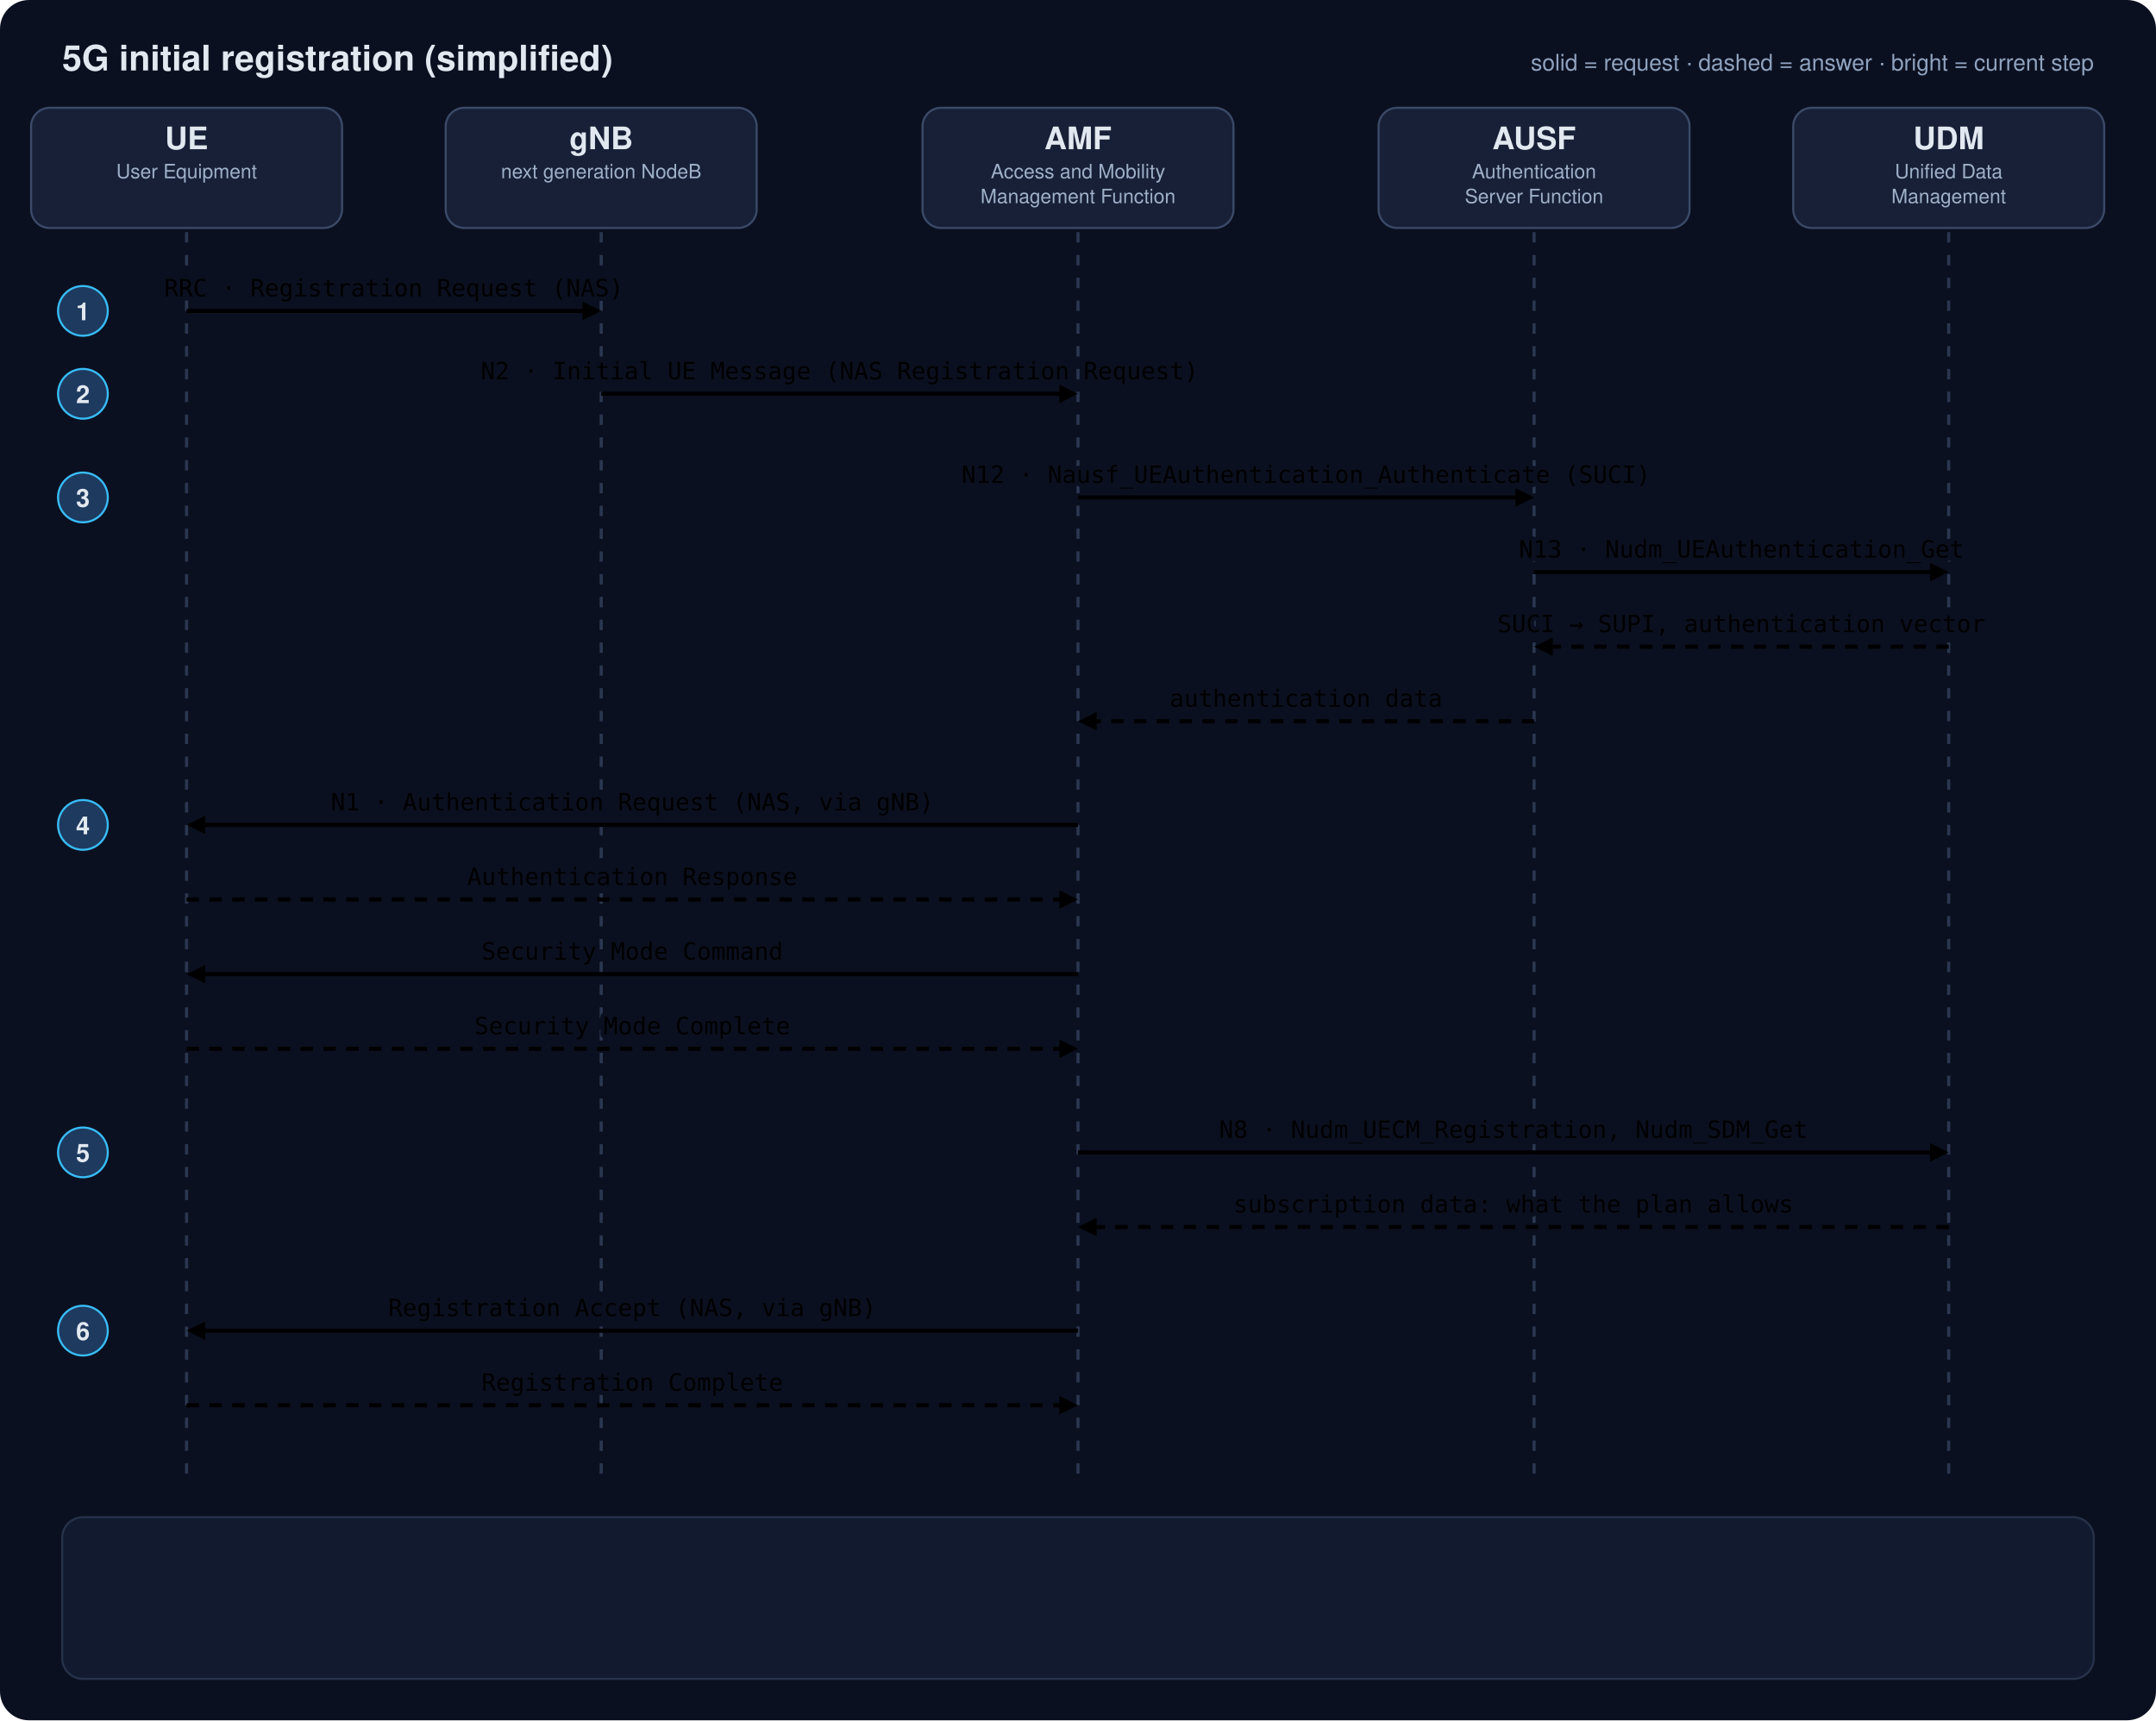
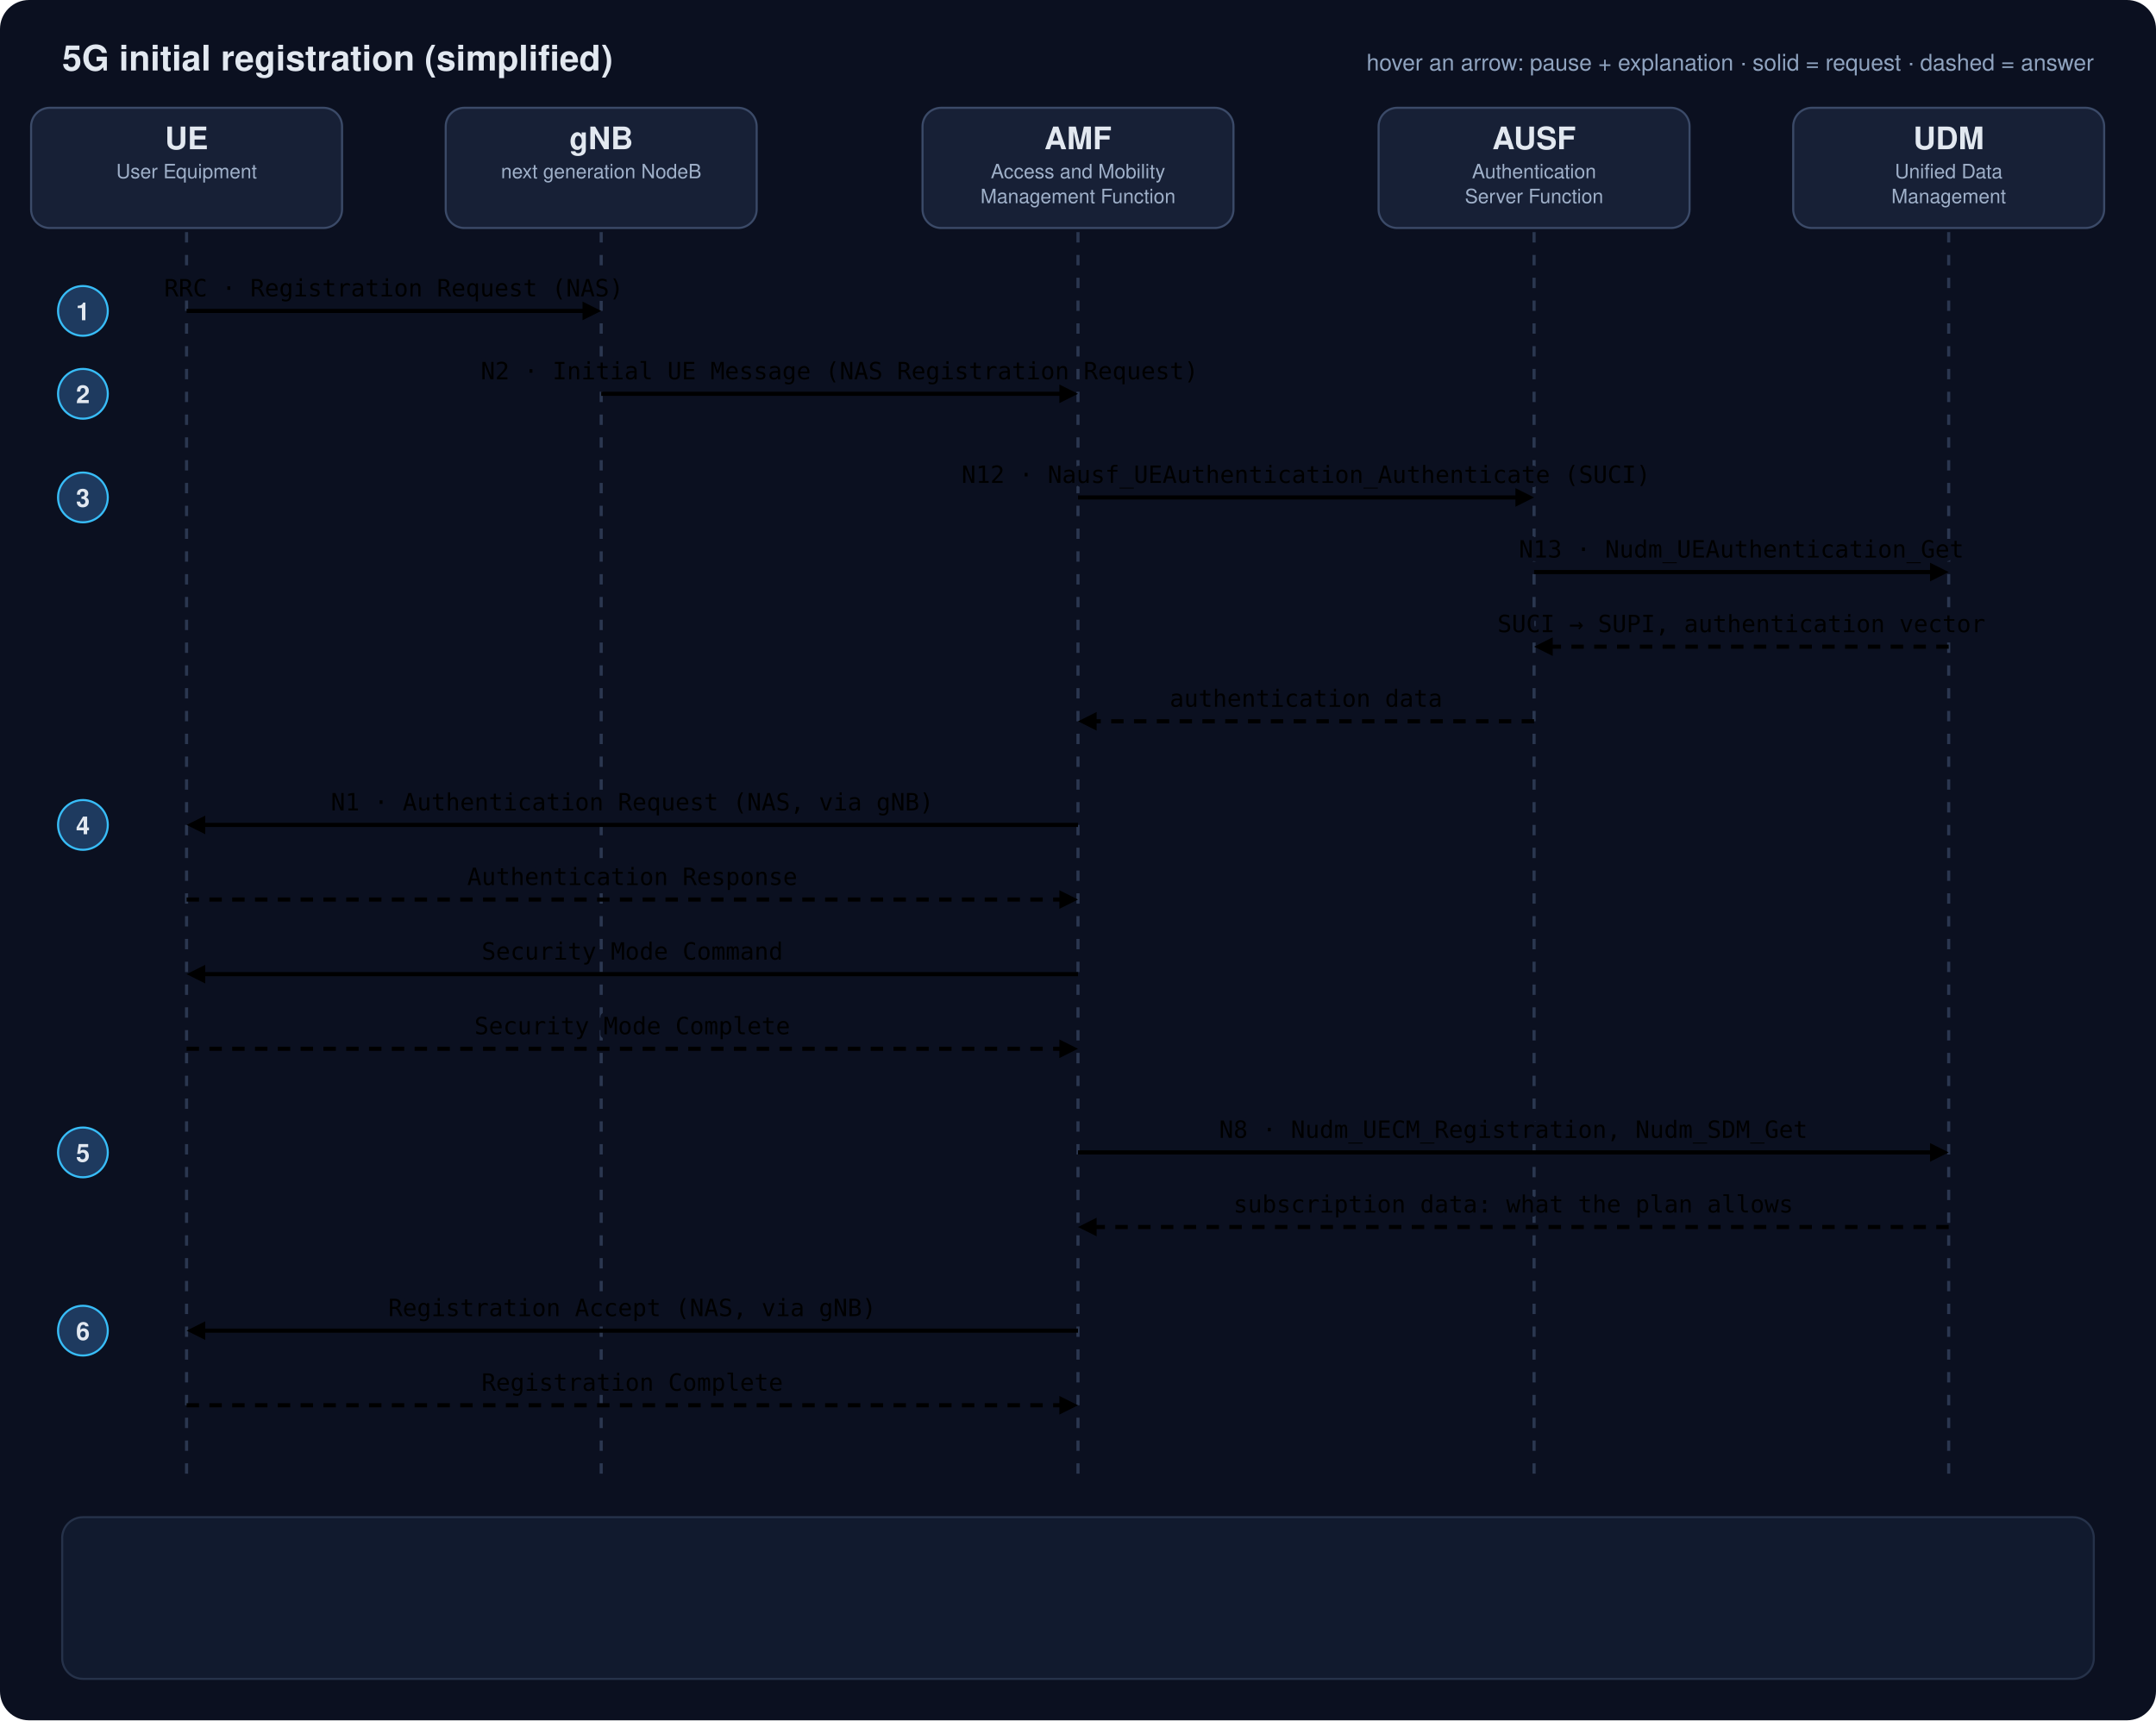
<svg xmlns="http://www.w3.org/2000/svg" width="1040" height="830" viewBox="0 0 1040 830" role="img" aria-labelledby="t d">
  <style>
.ttl{font:700 17px system-ui,-apple-system,Segoe UI,Helvetica,Arial,sans-serif;fill:#e2e8f0}
.leg{font:11px system-ui,-apple-system,Segoe UI,Helvetica,Arial,sans-serif;fill:#8fa3bf}
.act{font:700 15px system-ui,-apple-system,Segoe UI,Helvetica,Arial,sans-serif;fill:#e2e8f0}
.sub{font:9.5px system-ui,-apple-system,Segoe UI,Helvetica,Arial,sans-serif;fill:#9fb0c9}
.lbl{font:11.5px ui-monospace,SFMono-Regular,Menlo,Consolas,monospace;paint-order:stroke;stroke:#0b1020;stroke-width:4px;stroke-linejoin:round}
.bdg{font:700 12px system-ui,-apple-system,Segoe UI,Helvetica,Arial,sans-serif;fill:#e2e8f0}
.ct{font:700 15.5px system-ui,-apple-system,Segoe UI,Helvetica,Arial,sans-serif;fill:#f1f5f9}
.cs{font:13px system-ui,-apple-system,Segoe UI,Helvetica,Arial,sans-serif;fill:#cbd5e1}
+ svg:has(.hg:hover) *{animation-play-state:paused !important}
+ .hit{pointer-events:stroke;cursor:help}
+ .hl,.tip{opacity:0;pointer-events:none}
+ .hg:hover .hl,.hg:hover .tip{opacity:1}
+ .tt{font:700 14px system-ui,-apple-system,Segoe UI,Helvetica,Arial,sans-serif;fill:#fde68a}
+ .tl{font:12.5px system-ui,-apple-system,Segoe UI,Helvetica,Arial,sans-serif;fill:#e2e8f0}
@media (prefers-reduced-motion: reduce){
 #dyn,.a,.b,.dot,.cap{animation:none !important}
 .a{opacity:1;color:#8fa3bf}.b{opacity:1}.dot,.cap{display:none}
}
@keyframes k_a1{0%{opacity:0;color:#38bdf8}1.562%{opacity:0;color:#38bdf8}2.344%{opacity:1;color:#38bdf8}12.5%{opacity:1;color:#38bdf8}14.062%{opacity:1;color:#8fa3bf}100%{opacity:1;color:#8fa3bf}}.a1{animation:k_a1 32.0s linear infinite}@keyframes kd_a1{0%{opacity:0;transform:translateX(0)}1.562%{opacity:0;transform:translateX(0)}1.719%{opacity:1;transform:translateX(0)}3.906%{opacity:1;transform:translateX(200px)}4.375%{opacity:0;transform:translateX(200px)}100%{opacity:0;transform:translateX(200px)}}.d_a1{animation:kd_a1 32.0s linear infinite;opacity:0}@keyframes k_a2{0%{opacity:0;color:#38bdf8}12.5%{opacity:0;color:#38bdf8}13.281%{opacity:1;color:#38bdf8}23.438%{opacity:1;color:#38bdf8}25.0%{opacity:1;color:#8fa3bf}100%{opacity:1;color:#8fa3bf}}.a2{animation:k_a2 32.0s linear infinite}@keyframes kd_a2{0%{opacity:0;transform:translateX(0)}12.5%{opacity:0;transform:translateX(0)}12.656%{opacity:1;transform:translateX(0)}14.844%{opacity:1;transform:translateX(230px)}15.313%{opacity:0;transform:translateX(230px)}100%{opacity:0;transform:translateX(230px)}}.d_a2{animation:kd_a2 32.0s linear infinite;opacity:0}@keyframes k_a3{0%{opacity:0;color:#38bdf8}23.438%{opacity:0;color:#38bdf8}24.219%{opacity:1;color:#38bdf8}28.125%{opacity:1;color:#38bdf8}29.688%{opacity:1;color:#8fa3bf}100%{opacity:1;color:#8fa3bf}}.a3{animation:k_a3 32.0s linear infinite}@keyframes kd_a3{0%{opacity:0;transform:translateX(0)}23.438%{opacity:0;transform:translateX(0)}23.594%{opacity:1;transform:translateX(0)}25.781%{opacity:1;transform:translateX(220px)}26.25%{opacity:0;transform:translateX(220px)}100%{opacity:0;transform:translateX(220px)}}.d_a3{animation:kd_a3 32.0s linear infinite;opacity:0}@keyframes k_a4{0%{opacity:0;color:#38bdf8}28.125%{opacity:0;color:#38bdf8}28.906%{opacity:1;color:#38bdf8}32.812%{opacity:1;color:#38bdf8}34.375%{opacity:1;color:#8fa3bf}100%{opacity:1;color:#8fa3bf}}.a4{animation:k_a4 32.0s linear infinite}@keyframes kd_a4{0%{opacity:0;transform:translateX(0)}28.125%{opacity:0;transform:translateX(0)}28.281%{opacity:1;transform:translateX(0)}30.469%{opacity:1;transform:translateX(200px)}30.938%{opacity:0;transform:translateX(200px)}100%{opacity:0;transform:translateX(200px)}}.d_a4{animation:kd_a4 32.0s linear infinite;opacity:0}@keyframes k_a5{0%{opacity:0;color:#38bdf8}32.812%{opacity:0;color:#38bdf8}33.594%{opacity:1;color:#38bdf8}37.5%{opacity:1;color:#38bdf8}39.062%{opacity:1;color:#8fa3bf}100%{opacity:1;color:#8fa3bf}}.a5{animation:k_a5 32.0s linear infinite}@keyframes kd_a5{0%{opacity:0;transform:translateX(0)}32.812%{opacity:0;transform:translateX(0)}32.969%{opacity:1;transform:translateX(0)}35.156%{opacity:1;transform:translateX(-200px)}35.625%{opacity:0;transform:translateX(-200px)}100%{opacity:0;transform:translateX(-200px)}}.d_a5{animation:kd_a5 32.0s linear infinite;opacity:0}@keyframes k_a6{0%{opacity:0;color:#38bdf8}37.5%{opacity:0;color:#38bdf8}38.281%{opacity:1;color:#38bdf8}42.188%{opacity:1;color:#38bdf8}43.75%{opacity:1;color:#8fa3bf}100%{opacity:1;color:#8fa3bf}}.a6{animation:k_a6 32.0s linear infinite}@keyframes kd_a6{0%{opacity:0;transform:translateX(0)}37.5%{opacity:0;transform:translateX(0)}37.656%{opacity:1;transform:translateX(0)}39.844%{opacity:1;transform:translateX(-220px)}40.312%{opacity:0;transform:translateX(-220px)}100%{opacity:0;transform:translateX(-220px)}}.d_a6{animation:kd_a6 32.0s linear infinite;opacity:0}@keyframes k_a7{0%{opacity:0;color:#38bdf8}42.188%{opacity:0;color:#38bdf8}42.969%{opacity:1;color:#38bdf8}46.875%{opacity:1;color:#38bdf8}48.438%{opacity:1;color:#8fa3bf}100%{opacity:1;color:#8fa3bf}}.a7{animation:k_a7 32.0s linear infinite}@keyframes kd_a7{0%{opacity:0;transform:translateX(0)}42.188%{opacity:0;transform:translateX(0)}42.344%{opacity:1;transform:translateX(0)}44.531%{opacity:1;transform:translateX(-430px)}45.0%{opacity:0;transform:translateX(-430px)}100%{opacity:0;transform:translateX(-430px)}}.d_a7{animation:kd_a7 32.0s linear infinite;opacity:0}@keyframes k_a8{0%{opacity:0;color:#38bdf8}46.875%{opacity:0;color:#38bdf8}47.656%{opacity:1;color:#38bdf8}51.562%{opacity:1;color:#38bdf8}53.125%{opacity:1;color:#8fa3bf}100%{opacity:1;color:#8fa3bf}}.a8{animation:k_a8 32.0s linear infinite}@keyframes kd_a8{0%{opacity:0;transform:translateX(0)}46.875%{opacity:0;transform:translateX(0)}47.031%{opacity:1;transform:translateX(0)}49.219%{opacity:1;transform:translateX(430px)}49.688%{opacity:0;transform:translateX(430px)}100%{opacity:0;transform:translateX(430px)}}.d_a8{animation:kd_a8 32.0s linear infinite;opacity:0}@keyframes k_a9{0%{opacity:0;color:#38bdf8}51.562%{opacity:0;color:#38bdf8}52.344%{opacity:1;color:#38bdf8}56.25%{opacity:1;color:#38bdf8}57.812%{opacity:1;color:#8fa3bf}100%{opacity:1;color:#8fa3bf}}.a9{animation:k_a9 32.0s linear infinite}@keyframes kd_a9{0%{opacity:0;transform:translateX(0)}51.562%{opacity:0;transform:translateX(0)}51.719%{opacity:1;transform:translateX(0)}53.906%{opacity:1;transform:translateX(-430px)}54.375%{opacity:0;transform:translateX(-430px)}100%{opacity:0;transform:translateX(-430px)}}.d_a9{animation:kd_a9 32.0s linear infinite;opacity:0}@keyframes k_a10{0%{opacity:0;color:#38bdf8}56.25%{opacity:0;color:#38bdf8}57.031%{opacity:1;color:#38bdf8}60.938%{opacity:1;color:#38bdf8}62.5%{opacity:1;color:#8fa3bf}100%{opacity:1;color:#8fa3bf}}.a10{animation:k_a10 32.0s linear infinite}@keyframes kd_a10{0%{opacity:0;transform:translateX(0)}56.25%{opacity:0;transform:translateX(0)}56.406%{opacity:1;transform:translateX(0)}58.594%{opacity:1;transform:translateX(430px)}59.062%{opacity:0;transform:translateX(430px)}100%{opacity:0;transform:translateX(430px)}}.d_a10{animation:kd_a10 32.0s linear infinite;opacity:0}@keyframes k_a11{0%{opacity:0;color:#38bdf8}60.938%{opacity:0;color:#38bdf8}61.719%{opacity:1;color:#38bdf8}65.625%{opacity:1;color:#38bdf8}67.188%{opacity:1;color:#8fa3bf}100%{opacity:1;color:#8fa3bf}}.a11{animation:k_a11 32.0s linear infinite}@keyframes kd_a11{0%{opacity:0;transform:translateX(0)}60.938%{opacity:0;transform:translateX(0)}61.094%{opacity:1;transform:translateX(0)}63.281%{opacity:1;transform:translateX(420px)}63.75%{opacity:0;transform:translateX(420px)}100%{opacity:0;transform:translateX(420px)}}.d_a11{animation:kd_a11 32.0s linear infinite;opacity:0}@keyframes k_a12{0%{opacity:0;color:#38bdf8}65.625%{opacity:0;color:#38bdf8}66.406%{opacity:1;color:#38bdf8}75.0%{opacity:1;color:#38bdf8}76.562%{opacity:1;color:#8fa3bf}100%{opacity:1;color:#8fa3bf}}.a12{animation:k_a12 32.0s linear infinite}@keyframes kd_a12{0%{opacity:0;transform:translateX(0)}65.625%{opacity:0;transform:translateX(0)}65.781%{opacity:1;transform:translateX(0)}67.969%{opacity:1;transform:translateX(-420px)}68.438%{opacity:0;transform:translateX(-420px)}100%{opacity:0;transform:translateX(-420px)}}.d_a12{animation:kd_a12 32.0s linear infinite;opacity:0}@keyframes k_a13{0%{opacity:0;color:#38bdf8}75.0%{opacity:0;color:#38bdf8}75.781%{opacity:1;color:#38bdf8}79.688%{opacity:1;color:#38bdf8}81.25%{opacity:1;color:#8fa3bf}100%{opacity:1;color:#8fa3bf}}.a13{animation:k_a13 32.0s linear infinite}@keyframes kd_a13{0%{opacity:0;transform:translateX(0)}75.0%{opacity:0;transform:translateX(0)}75.156%{opacity:1;transform:translateX(0)}77.344%{opacity:1;transform:translateX(-430px)}77.812%{opacity:0;transform:translateX(-430px)}100%{opacity:0;transform:translateX(-430px)}}.d_a13{animation:kd_a13 32.0s linear infinite;opacity:0}@keyframes k_a14{0%{opacity:0;color:#38bdf8}79.688%{opacity:0;color:#38bdf8}80.469%{opacity:1;color:#38bdf8}93.75%{opacity:1;color:#38bdf8}95.312%{opacity:1;color:#8fa3bf}100%{opacity:1;color:#8fa3bf}}.a14{animation:k_a14 32.0s linear infinite}@keyframes kd_a14{0%{opacity:0;transform:translateX(0)}79.688%{opacity:0;transform:translateX(0)}79.844%{opacity:1;transform:translateX(0)}82.031%{opacity:1;transform:translateX(430px)}82.5%{opacity:0;transform:translateX(430px)}100%{opacity:0;transform:translateX(430px)}}.d_a14{animation:kd_a14 32.0s linear infinite;opacity:0}@keyframes kb1{0%{opacity:0}1.562%{opacity:0}2.344%{opacity:1}100%{opacity:1}}.b1{animation:kb1 32.0s linear infinite}@keyframes kb2{0%{opacity:0}12.5%{opacity:0}13.281%{opacity:1}100%{opacity:1}}.b2{animation:kb2 32.0s linear infinite}@keyframes kb3{0%{opacity:0}23.438%{opacity:0}24.219%{opacity:1}100%{opacity:1}}.b3{animation:kb3 32.0s linear infinite}@keyframes kb4{0%{opacity:0}42.188%{opacity:0}42.969%{opacity:1}100%{opacity:1}}.b4{animation:kb4 32.0s linear infinite}@keyframes kb5{0%{opacity:0}60.938%{opacity:0}61.719%{opacity:1}100%{opacity:1}}.b5{animation:kb5 32.0s linear infinite}@keyframes kb6{0%{opacity:0}75.0%{opacity:0}75.781%{opacity:1}100%{opacity:1}}.b6{animation:kb6 32.0s linear infinite}@keyframes kc1{0%{opacity:0}1.562%{opacity:0}2.5%{opacity:1}12.5%{opacity:1}13.438%{opacity:0}100%{opacity:0}}.c1{animation:kc1 32.0s linear infinite;opacity:0}@keyframes kc2{0%{opacity:0}12.5%{opacity:0}13.438%{opacity:1}23.438%{opacity:1}24.375%{opacity:0}100%{opacity:0}}.c2{animation:kc2 32.0s linear infinite;opacity:0}@keyframes kc3{0%{opacity:0}23.438%{opacity:0}24.375%{opacity:1}42.188%{opacity:1}43.125%{opacity:0}100%{opacity:0}}.c3{animation:kc3 32.0s linear infinite;opacity:0}@keyframes kc4{0%{opacity:0}42.188%{opacity:0}43.125%{opacity:1}60.938%{opacity:1}61.875%{opacity:0}100%{opacity:0}}.c4{animation:kc4 32.0s linear infinite;opacity:0}@keyframes kc5{0%{opacity:0}60.938%{opacity:0}61.875%{opacity:1}75.0%{opacity:1}75.938%{opacity:0}100%{opacity:0}}.c5{animation:kc5 32.0s linear infinite;opacity:0}@keyframes kc6{0%{opacity:0}75.0%{opacity:0}75.938%{opacity:1}93.75%{opacity:1}94.688%{opacity:0}100%{opacity:0}}.c6{animation:kc6 32.0s linear infinite;opacity:0}@keyframes kdyn{0%{opacity:1}93.75%{opacity:1}98.125%{opacity:0}100%{opacity:0}}#dyn{animation:kdyn 32.0s linear infinite}</style>
  <rect width="1040" height="830" rx="14" fill="#0b1020" />
  <text x="30" y="34" class="ttl">5G initial registration (simplified)</text>
-   <text x="1010" y="34" class="leg" text-anchor="end">solid = request · dashed = answer · bright = current step</text>
+   <text x="1010" y="34" class="leg" text-anchor="end">hover an arrow: pause + explanation · solid = request · dashed = answer</text>
  <line x1="90" y1="112" x2="90" y2="712" stroke="#2b3750" stroke-width="1.5" stroke-dasharray="5 6" />
  <rect x="15" y="52" width="150" height="58" rx="9" fill="#172036" stroke="#3b4a68" />
  <text x="90" y="72" class="act" text-anchor="middle">UE</text>
  <text x="90" y="86" class="sub" text-anchor="middle">User Equipment</text>
  <line x1="290" y1="112" x2="290" y2="712" stroke="#2b3750" stroke-width="1.5" stroke-dasharray="5 6" />
  <rect x="215" y="52" width="150" height="58" rx="9" fill="#172036" stroke="#3b4a68" />
  <text x="290" y="72" class="act" text-anchor="middle">gNB</text>
  <text x="290" y="86" class="sub" text-anchor="middle">next generation NodeB</text>
  <line x1="520" y1="112" x2="520" y2="712" stroke="#2b3750" stroke-width="1.5" stroke-dasharray="5 6" />
  <rect x="445" y="52" width="150" height="58" rx="9" fill="#172036" stroke="#3b4a68" />
  <text x="520" y="72" class="act" text-anchor="middle">AMF</text>
  <text x="520" y="86" class="sub" text-anchor="middle">Access and Mobility</text>
  <text x="520" y="98" class="sub" text-anchor="middle">Management Function</text>
  <line x1="740" y1="112" x2="740" y2="712" stroke="#2b3750" stroke-width="1.5" stroke-dasharray="5 6" />
  <rect x="665" y="52" width="150" height="58" rx="9" fill="#172036" stroke="#3b4a68" />
  <text x="740" y="72" class="act" text-anchor="middle">AUSF</text>
  <text x="740" y="86" class="sub" text-anchor="middle">Authentication</text>
  <text x="740" y="98" class="sub" text-anchor="middle">Server Function</text>
  <line x1="940" y1="112" x2="940" y2="712" stroke="#2b3750" stroke-width="1.5" stroke-dasharray="5 6" />
  <rect x="865" y="52" width="150" height="58" rx="9" fill="#172036" stroke="#3b4a68" />
  <text x="940" y="72" class="act" text-anchor="middle">UDM</text>
  <text x="940" y="86" class="sub" text-anchor="middle">Unified Data</text>
  <text x="940" y="98" class="sub" text-anchor="middle">Management</text>
  <rect x="30" y="732" width="980" height="78" rx="10" fill="#111a2e" stroke="#26324a" />
  <g id="dyn">
    <g class="a a1">
      <path d="M90 150 L282 150" fill="none" stroke="currentColor" stroke-width="2" />
      <polygon points="290,150 281,145.5 281,154.5" fill="currentColor" />
      <text x="190.0" y="143" class="lbl" text-anchor="middle" fill="currentColor">RRC · Registration Request (NAS)</text>
    </g>
    <circle class="dot d_a1" cx="90" cy="150" r="4.5" fill="#fde68a" />
    <g class="a a2">
      <path d="M290 190 L512 190" fill="none" stroke="currentColor" stroke-width="2" />
      <polygon points="520,190 511,185.5 511,194.5" fill="currentColor" />
      <text x="405.0" y="183" class="lbl" text-anchor="middle" fill="currentColor">N2 · Initial UE Message (NAS Registration Request)</text>
    </g>
    <circle class="dot d_a2" cx="290" cy="190" r="4.5" fill="#fde68a" />
    <g class="a a3">
      <path d="M520 240 L732 240" fill="none" stroke="currentColor" stroke-width="2" />
      <polygon points="740,240 731,235.5 731,244.5" fill="currentColor" />
      <text x="630.0" y="233" class="lbl" text-anchor="middle" fill="currentColor">N12 · Nausf_UEAuthentication_Authenticate (SUCI)</text>
    </g>
    <circle class="dot d_a3" cx="520" cy="240" r="4.5" fill="#fde68a" />
    <g class="a a4">
      <path d="M740 276 L932 276" fill="none" stroke="currentColor" stroke-width="2" />
      <polygon points="940,276 931,271.5 931,280.5" fill="currentColor" />
      <text x="840.0" y="269" class="lbl" text-anchor="middle" fill="currentColor">N13 · Nudm_UEAuthentication_Get</text>
    </g>
    <circle class="dot d_a4" cx="740" cy="276" r="4.5" fill="#fde68a" />
    <g class="a a5">
      <path d="M940 312 L748 312" fill="none" stroke="currentColor" stroke-width="2" stroke-dasharray="6 5" />
      <polygon points="740,312 749,307.5 749,316.5" fill="currentColor" />
      <text x="840.0" y="305" class="lbl" text-anchor="middle" fill="currentColor">SUCI → SUPI, authentication vector</text>
    </g>
    <circle class="dot d_a5" cx="940" cy="312" r="4.5" fill="#fde68a" />
    <g class="a a6">
      <path d="M740 348 L528 348" fill="none" stroke="currentColor" stroke-width="2" stroke-dasharray="6 5" />
      <polygon points="520,348 529,343.5 529,352.5" fill="currentColor" />
      <text x="630.0" y="341" class="lbl" text-anchor="middle" fill="currentColor">authentication data</text>
    </g>
    <circle class="dot d_a6" cx="740" cy="348" r="4.5" fill="#fde68a" />
    <g class="a a7">
      <path d="M520 398 L98 398" fill="none" stroke="currentColor" stroke-width="2" />
      <polygon points="90,398 99,393.5 99,402.5" fill="currentColor" />
      <text x="305.0" y="391" class="lbl" text-anchor="middle" fill="currentColor">N1 · Authentication Request (NAS, via gNB)</text>
    </g>
    <circle class="dot d_a7" cx="520" cy="398" r="4.5" fill="#fde68a" />
    <g class="a a8">
      <path d="M90 434 L512 434" fill="none" stroke="currentColor" stroke-width="2" stroke-dasharray="6 5" />
      <polygon points="520,434 511,429.5 511,438.5" fill="currentColor" />
      <text x="305.0" y="427" class="lbl" text-anchor="middle" fill="currentColor">Authentication Response</text>
    </g>
    <circle class="dot d_a8" cx="90" cy="434" r="4.5" fill="#fde68a" />
    <g class="a a9">
      <path d="M520 470 L98 470" fill="none" stroke="currentColor" stroke-width="2" />
      <polygon points="90,470 99,465.5 99,474.5" fill="currentColor" />
      <text x="305.0" y="463" class="lbl" text-anchor="middle" fill="currentColor">Security Mode Command</text>
    </g>
    <circle class="dot d_a9" cx="520" cy="470" r="4.5" fill="#fde68a" />
    <g class="a a10">
      <path d="M90 506 L512 506" fill="none" stroke="currentColor" stroke-width="2" stroke-dasharray="6 5" />
      <polygon points="520,506 511,501.5 511,510.5" fill="currentColor" />
      <text x="305.0" y="499" class="lbl" text-anchor="middle" fill="currentColor">Security Mode Complete</text>
    </g>
    <circle class="dot d_a10" cx="90" cy="506" r="4.5" fill="#fde68a" />
    <g class="a a11">
      <path d="M520 556 L932 556" fill="none" stroke="currentColor" stroke-width="2" />
      <polygon points="940,556 931,551.5 931,560.5" fill="currentColor" />
      <text x="730.0" y="549" class="lbl" text-anchor="middle" fill="currentColor">N8 · Nudm_UECM_Registration, Nudm_SDM_Get</text>
    </g>
    <circle class="dot d_a11" cx="520" cy="556" r="4.5" fill="#fde68a" />
    <g class="a a12">
      <path d="M940 592 L528 592" fill="none" stroke="currentColor" stroke-width="2" stroke-dasharray="6 5" />
      <polygon points="520,592 529,587.5 529,596.5" fill="currentColor" />
      <text x="730.0" y="585" class="lbl" text-anchor="middle" fill="currentColor">subscription data: what the plan allows</text>
    </g>
    <circle class="dot d_a12" cx="940" cy="592" r="4.5" fill="#fde68a" />
    <g class="a a13">
      <path d="M520 642 L98 642" fill="none" stroke="currentColor" stroke-width="2" />
      <polygon points="90,642 99,637.5 99,646.5" fill="currentColor" />
      <text x="305.0" y="635" class="lbl" text-anchor="middle" fill="currentColor">Registration Accept (NAS, via gNB)</text>
    </g>
    <circle class="dot d_a13" cx="520" cy="642" r="4.5" fill="#fde68a" />
    <g class="a a14">
      <path d="M90 678 L512 678" fill="none" stroke="currentColor" stroke-width="2" stroke-dasharray="6 5" />
      <polygon points="520,678 511,673.5 511,682.5" fill="currentColor" />
      <text x="305.0" y="671" class="lbl" text-anchor="middle" fill="currentColor">Registration Complete</text>
    </g>
    <circle class="dot d_a14" cx="90" cy="678" r="4.5" fill="#fde68a" />
    <g class="b b1">
      <circle cx="40" cy="150" r="12" fill="#1e3a5f" stroke="#38bdf8" />
      <text x="40" y="154.5" class="bdg" text-anchor="middle">1</text>
    </g>
    <g class="b b2">
      <circle cx="40" cy="190" r="12" fill="#1e3a5f" stroke="#38bdf8" />
      <text x="40" y="194.5" class="bdg" text-anchor="middle">2</text>
    </g>
    <g class="b b3">
      <circle cx="40" cy="240" r="12" fill="#1e3a5f" stroke="#38bdf8" />
      <text x="40" y="244.5" class="bdg" text-anchor="middle">3</text>
    </g>
    <g class="b b4">
      <circle cx="40" cy="398" r="12" fill="#1e3a5f" stroke="#38bdf8" />
      <text x="40" y="402.5" class="bdg" text-anchor="middle">4</text>
    </g>
    <g class="b b5">
      <circle cx="40" cy="556" r="12" fill="#1e3a5f" stroke="#38bdf8" />
      <text x="40" y="560.5" class="bdg" text-anchor="middle">5</text>
    </g>
    <g class="b b6">
      <circle cx="40" cy="642" r="12" fill="#1e3a5f" stroke="#38bdf8" />
      <text x="40" y="646.5" class="bdg" text-anchor="middle">6</text>
    </g>
    <g class="cap c1">
      <text x="520.0" y="762" class="ct" text-anchor="middle">Step 1: the UE asks to register</text>
      <text x="520.0" y="788" class="cs" text-anchor="middle">The UE sends a Registration Request. It travels over the radio connection (RRC) to the gNB.</text>
    </g>
    <g class="cap c2">
      <text x="520.0" y="762" class="ct" text-anchor="middle">Step 2: the gNB forwards it to the AMF</text>
      <text x="520.0" y="788" class="cs" text-anchor="middle">The gNB cannot read the request. It wraps it in an NGAP Initial UE Message and sends it over N2.</text>
    </g>
    <g class="cap c3">
      <text x="520.0" y="762" class="ct" text-anchor="middle">Step 3: the AMF asks the AUSF to verify the UE</text>
      <text x="520.0" y="788" class="cs" text-anchor="middle">The AMF finds the AUSF through the NRF. The AUSF gets credentials from the UDM (SUCI is turned into SUPI).</text>
    </g>
    <g class="cap c4">
      <text x="520.0" y="762" class="ct" text-anchor="middle">Step 4: challenge and response, then NAS security</text>
      <text x="520.0" y="788" class="cs" text-anchor="middle">The UE proves it holds the right SIM key (5G-AKA). Then UE and AMF agree on NAS security.</text>
    </g>
    <g class="cap c5">
      <text x="520.0" y="762" class="ct" text-anchor="middle">Step 5: the AMF registers itself and reads the subscription</text>
      <text x="520.0" y="788" class="cs" text-anchor="middle">It tells the UDM which AMF serves this UE and reads what the subscriber's plan allows.</text>
    </g>
    <g class="cap c6">
      <text x="520.0" y="762" class="ct" text-anchor="middle">Step 6: Registration Accept</text>
      <text x="520.0" y="788" class="cs" text-anchor="middle">The UE is registered and the AMF knows where it is. No data session yet (next topic: PDU session).</text>
    </g>
  </g>
+   <g id="hov">
+     <g class="hg">
+       <line class="hl" x1="90" y1="150" x2="290" y2="150" stroke="#fde68a" stroke-width="3.5" />
+       <line class="hit" x1="90" y1="150" x2="290" y2="150" stroke="transparent" stroke-width="26" />
+       <g class="tip">
+         <rect x="30" y="732" width="980" height="78" rx="10" fill="#10233f" stroke="#fde68a" />
+         <text x="48" y="755" class="tt">Registration Request (UE to gNB, over radio)</text>
+         <text x="48" y="777" class="tl">The UE asks to join. It identifies itself with a SUCI: its permanent identity (SUPI) encrypted, so the radio link never shows who it is.</text>
+         <text x="48" y="796" class="tl">On this hop the NAS message rides inside RRC. The gNB forwards it but cannot read the NAS content.</text>
+       </g>
+     </g>
+     <g class="hg">
+       <line class="hl" x1="290" y1="190" x2="520" y2="190" stroke="#fde68a" stroke-width="3.5" />
+       <line class="hit" x1="290" y1="190" x2="520" y2="190" stroke="transparent" stroke-width="26" />
+       <g class="tip">
+         <rect x="30" y="732" width="980" height="78" rx="10" fill="#10233f" stroke="#fde68a" />
+         <text x="48" y="755" class="tt">Initial UE Message (gNB to AMF, N2)</text>
+         <text x="48" y="777" class="tl">The gNB wraps the same NAS message in an NGAP message and sends it to an AMF. It is the first NAS message the AMF sees for this UE.</text>
+         <text x="48" y="796" class="tl">New envelope, same content: the gNB still does not interpret what is inside.</text>
+       </g>
+     </g>
+     <g class="hg">
+       <line class="hl" x1="520" y1="240" x2="740" y2="240" stroke="#fde68a" stroke-width="3.5" />
+       <line class="hit" x1="520" y1="240" x2="740" y2="240" stroke="transparent" stroke-width="26" />
+       <g class="tip">
+         <rect x="30" y="732" width="980" height="78" rx="10" fill="#10233f" stroke="#fde68a" />
+         <text x="48" y="755" class="tt">Nausf_UEAuthentication_Authenticate (AMF to AUSF, N12)</text>
+         <text x="48" y="777" class="tl">The AMF asks the AUSF to authenticate the subscriber, sending the SUCI and the serving network name.</text>
+         <text x="48" y="796" class="tl">The AMF found the AUSF by asking the NRF (the phone book of the core).</text>
+       </g>
+     </g>
+     <g class="hg">
+       <line class="hl" x1="740" y1="276" x2="940" y2="276" stroke="#fde68a" stroke-width="3.5" />
+       <line class="hit" x1="740" y1="276" x2="940" y2="276" stroke="transparent" stroke-width="26" />
+       <g class="tip">
+         <rect x="30" y="732" width="980" height="78" rx="10" fill="#10233f" stroke="#fde68a" />
+         <text x="48" y="755" class="tt">Nudm_UEAuthentication_Get (AUSF to UDM, N13)</text>
+         <text x="48" y="777" class="tl">The AUSF asks the UDM for authentication data. The UDM de-conceals the SUCI into the SUPI (SIDF) and selects the method.</text>
+         <text x="48" y="796" class="tl">The method is 5G AKA or EAP-AKA'. The subscriber credentials live on the UDM side.</text>
+       </g>
+     </g>
+     <g class="hg">
+       <line class="hl" x1="940" y1="312" x2="740" y2="312" stroke="#fde68a" stroke-width="3.5" />
+       <line class="hit" x1="740" y1="312" x2="940" y2="312" stroke="transparent" stroke-width="26" />
+       <g class="tip">
+         <rect x="30" y="732" width="980" height="78" rx="10" fill="#10233f" stroke="#fde68a" />
+         <text x="48" y="755" class="tt">Authentication data (UDM to AUSF)</text>
+         <text x="48" y="777" class="tl">The UDM answers with the SUPI and an authentication vector for the selected method.</text>
+         <text x="48" y="796" class="tl">The vector contains the challenge for the SIM and the value expected back.</text>
+       </g>
+     </g>
+     <g class="hg">
+       <line class="hl" x1="740" y1="348" x2="520" y2="348" stroke="#fde68a" stroke-width="3.5" />
+       <line class="hit" x1="520" y1="348" x2="740" y2="348" stroke="transparent" stroke-width="26" />
+       <g class="tip">
+         <rect x="30" y="732" width="980" height="78" rx="10" fill="#10233f" stroke="#fde68a" />
+         <text x="48" y="755" class="tt">Authentication data (AUSF to AMF)</text>
+         <text x="48" y="777" class="tl">The AUSF passes the challenge to the AMF (in 5G AKA it keeps the expected result to check the UE's reply later).</text>
+         <text x="48" y="796" class="tl">The AMF now has what it needs to challenge the UE.</text>
+       </g>
+     </g>
+     <g class="hg">
+       <line class="hl" x1="520" y1="398" x2="90" y2="398" stroke="#fde68a" stroke-width="3.5" />
+       <line class="hit" x1="90" y1="398" x2="520" y2="398" stroke="transparent" stroke-width="26" />
+       <g class="tip">
+         <rect x="30" y="732" width="980" height="78" rx="10" fill="#10233f" stroke="#fde68a" />
+         <text x="48" y="755" class="tt">Authentication Request (AMF to UE, N1)</text>
+         <text x="48" y="777" class="tl">The challenge reaches the UE as a NAS message through the gNB. The SIM computes an answer.</text>
+         <text x="48" y="796" class="tl">The SIM also checks the challenge is genuine, so the UE verifies the network too (mutual authentication).</text>
+       </g>
+     </g>
+     <g class="hg">
+       <line class="hl" x1="90" y1="434" x2="520" y2="434" stroke="#fde68a" stroke-width="3.5" />
+       <line class="hit" x1="90" y1="434" x2="520" y2="434" stroke="transparent" stroke-width="26" />
+       <g class="tip">
+         <rect x="30" y="732" width="980" height="78" rx="10" fill="#10233f" stroke="#fde68a" />
+         <text x="48" y="755" class="tt">Authentication Response (UE to AMF)</text>
+         <text x="48" y="777" class="tl">The UE returns its answer. If it matches what the network expects, the UE is authenticated.</text>
+         <text x="48" y="796" class="tl">A wrong answer ends in a registration failure. This is where a bad SIM or key mismatch shows up.</text>
+       </g>
+     </g>
+     <g class="hg">
+       <line class="hl" x1="520" y1="470" x2="90" y2="470" stroke="#fde68a" stroke-width="3.5" />
+       <line class="hit" x1="90" y1="470" x2="520" y2="470" stroke="transparent" stroke-width="26" />
+       <g class="tip">
+         <rect x="30" y="732" width="980" height="78" rx="10" fill="#10233f" stroke="#fde68a" />
+         <text x="48" y="755" class="tt">Security Mode Command (AMF to UE)</text>
+         <text x="48" y="777" class="tl">The AMF tells the UE which NAS integrity and ciphering algorithms to use.</text>
+         <text x="48" y="796" class="tl">From the next NAS message on, signalling between UE and AMF is protected.</text>
+       </g>
+     </g>
+     <g class="hg">
+       <line class="hl" x1="90" y1="506" x2="520" y2="506" stroke="#fde68a" stroke-width="3.5" />
+       <line class="hit" x1="90" y1="506" x2="520" y2="506" stroke="transparent" stroke-width="26" />
+       <g class="tip">
+         <rect x="30" y="732" width="980" height="78" rx="10" fill="#10233f" stroke="#fde68a" />
+         <text x="48" y="755" class="tt">Security Mode Complete (UE to AMF)</text>
+         <text x="48" y="777" class="tl">The UE confirms and applies the chosen algorithms.</text>
+         <text x="48" y="796" class="tl">Security context established: the AMF can now trust and protect the signalling.</text>
+       </g>
+     </g>
+     <g class="hg">
+       <line class="hl" x1="520" y1="556" x2="940" y2="556" stroke="#fde68a" stroke-width="3.5" />
+       <line class="hit" x1="520" y1="556" x2="940" y2="556" stroke="transparent" stroke-width="26" />
+       <g class="tip">
+         <rect x="30" y="732" width="980" height="78" rx="10" fill="#10233f" stroke="#fde68a" />
+         <text x="48" y="755" class="tt">Nudm_UECM_Registration + Nudm_SDM_Get (AMF to UDM, N8)</text>
+         <text x="48" y="777" class="tl">UECM = UE Context Management: the AMF tells the UDM it is the serving AMF for this UE. SDM = Subscriber Data Management: it reads the subscription.</text>
+         <text x="48" y="796" class="tl">Nudm_SDM_Subscribe (not drawn) asks the UDM to notify the AMF if the subscription changes.</text>
+       </g>
+     </g>
+     <g class="hg">
+       <line class="hl" x1="940" y1="592" x2="520" y2="592" stroke="#fde68a" stroke-width="3.5" />
+       <line class="hit" x1="520" y1="592" x2="940" y2="592" stroke="transparent" stroke-width="26" />
+       <g class="tip">
+         <rect x="30" y="732" width="980" height="78" rx="10" fill="#10233f" stroke="#fde68a" />
+         <text x="48" y="755" class="tt">Subscription data (UDM to AMF)</text>
+         <text x="48" y="777" class="tl">The UDM returns what the subscriber is allowed to use. The AMF keeps it to take later decisions.</text>
+         <text x="48" y="796" class="tl">If this step fails or data is missing, registration can fail even though authentication passed.</text>
+       </g>
+     </g>
+     <g class="hg">
+       <line class="hl" x1="520" y1="642" x2="90" y2="642" stroke="#fde68a" stroke-width="3.5" />
+       <line class="hit" x1="90" y1="642" x2="520" y2="642" stroke="transparent" stroke-width="26" />
+       <g class="tip">
+         <rect x="30" y="732" width="980" height="78" rx="10" fill="#10233f" stroke="#fde68a" />
+         <text x="48" y="755" class="tt">Registration Accept (AMF to UE, N1)</text>
+         <text x="48" y="777" class="tl">The AMF accepts the registration and assigns a temporary identity, the 5G-GUTI.</text>
+         <text x="48" y="796" class="tl">The UE is now registered and the AMF knows where it is. It still cannot send data.</text>
+       </g>
+     </g>
+     <g class="hg">
+       <line class="hl" x1="90" y1="678" x2="520" y2="678" stroke="#fde68a" stroke-width="3.5" />
+       <line class="hit" x1="90" y1="678" x2="520" y2="678" stroke="transparent" stroke-width="26" />
+       <g class="tip">
+         <rect x="30" y="732" width="980" height="78" rx="10" fill="#10233f" stroke="#fde68a" />
+         <text x="48" y="755" class="tt">Registration Complete (UE to AMF)</text>
+         <text x="48" y="777" class="tl">The UE acknowledges the new 5G-GUTI.</text>
+         <text x="48" y="796" class="tl">Registered, but no data session yet. That is the next topic: PDU session.</text>
+       </g>
+     </g>
+   </g>
</svg>
